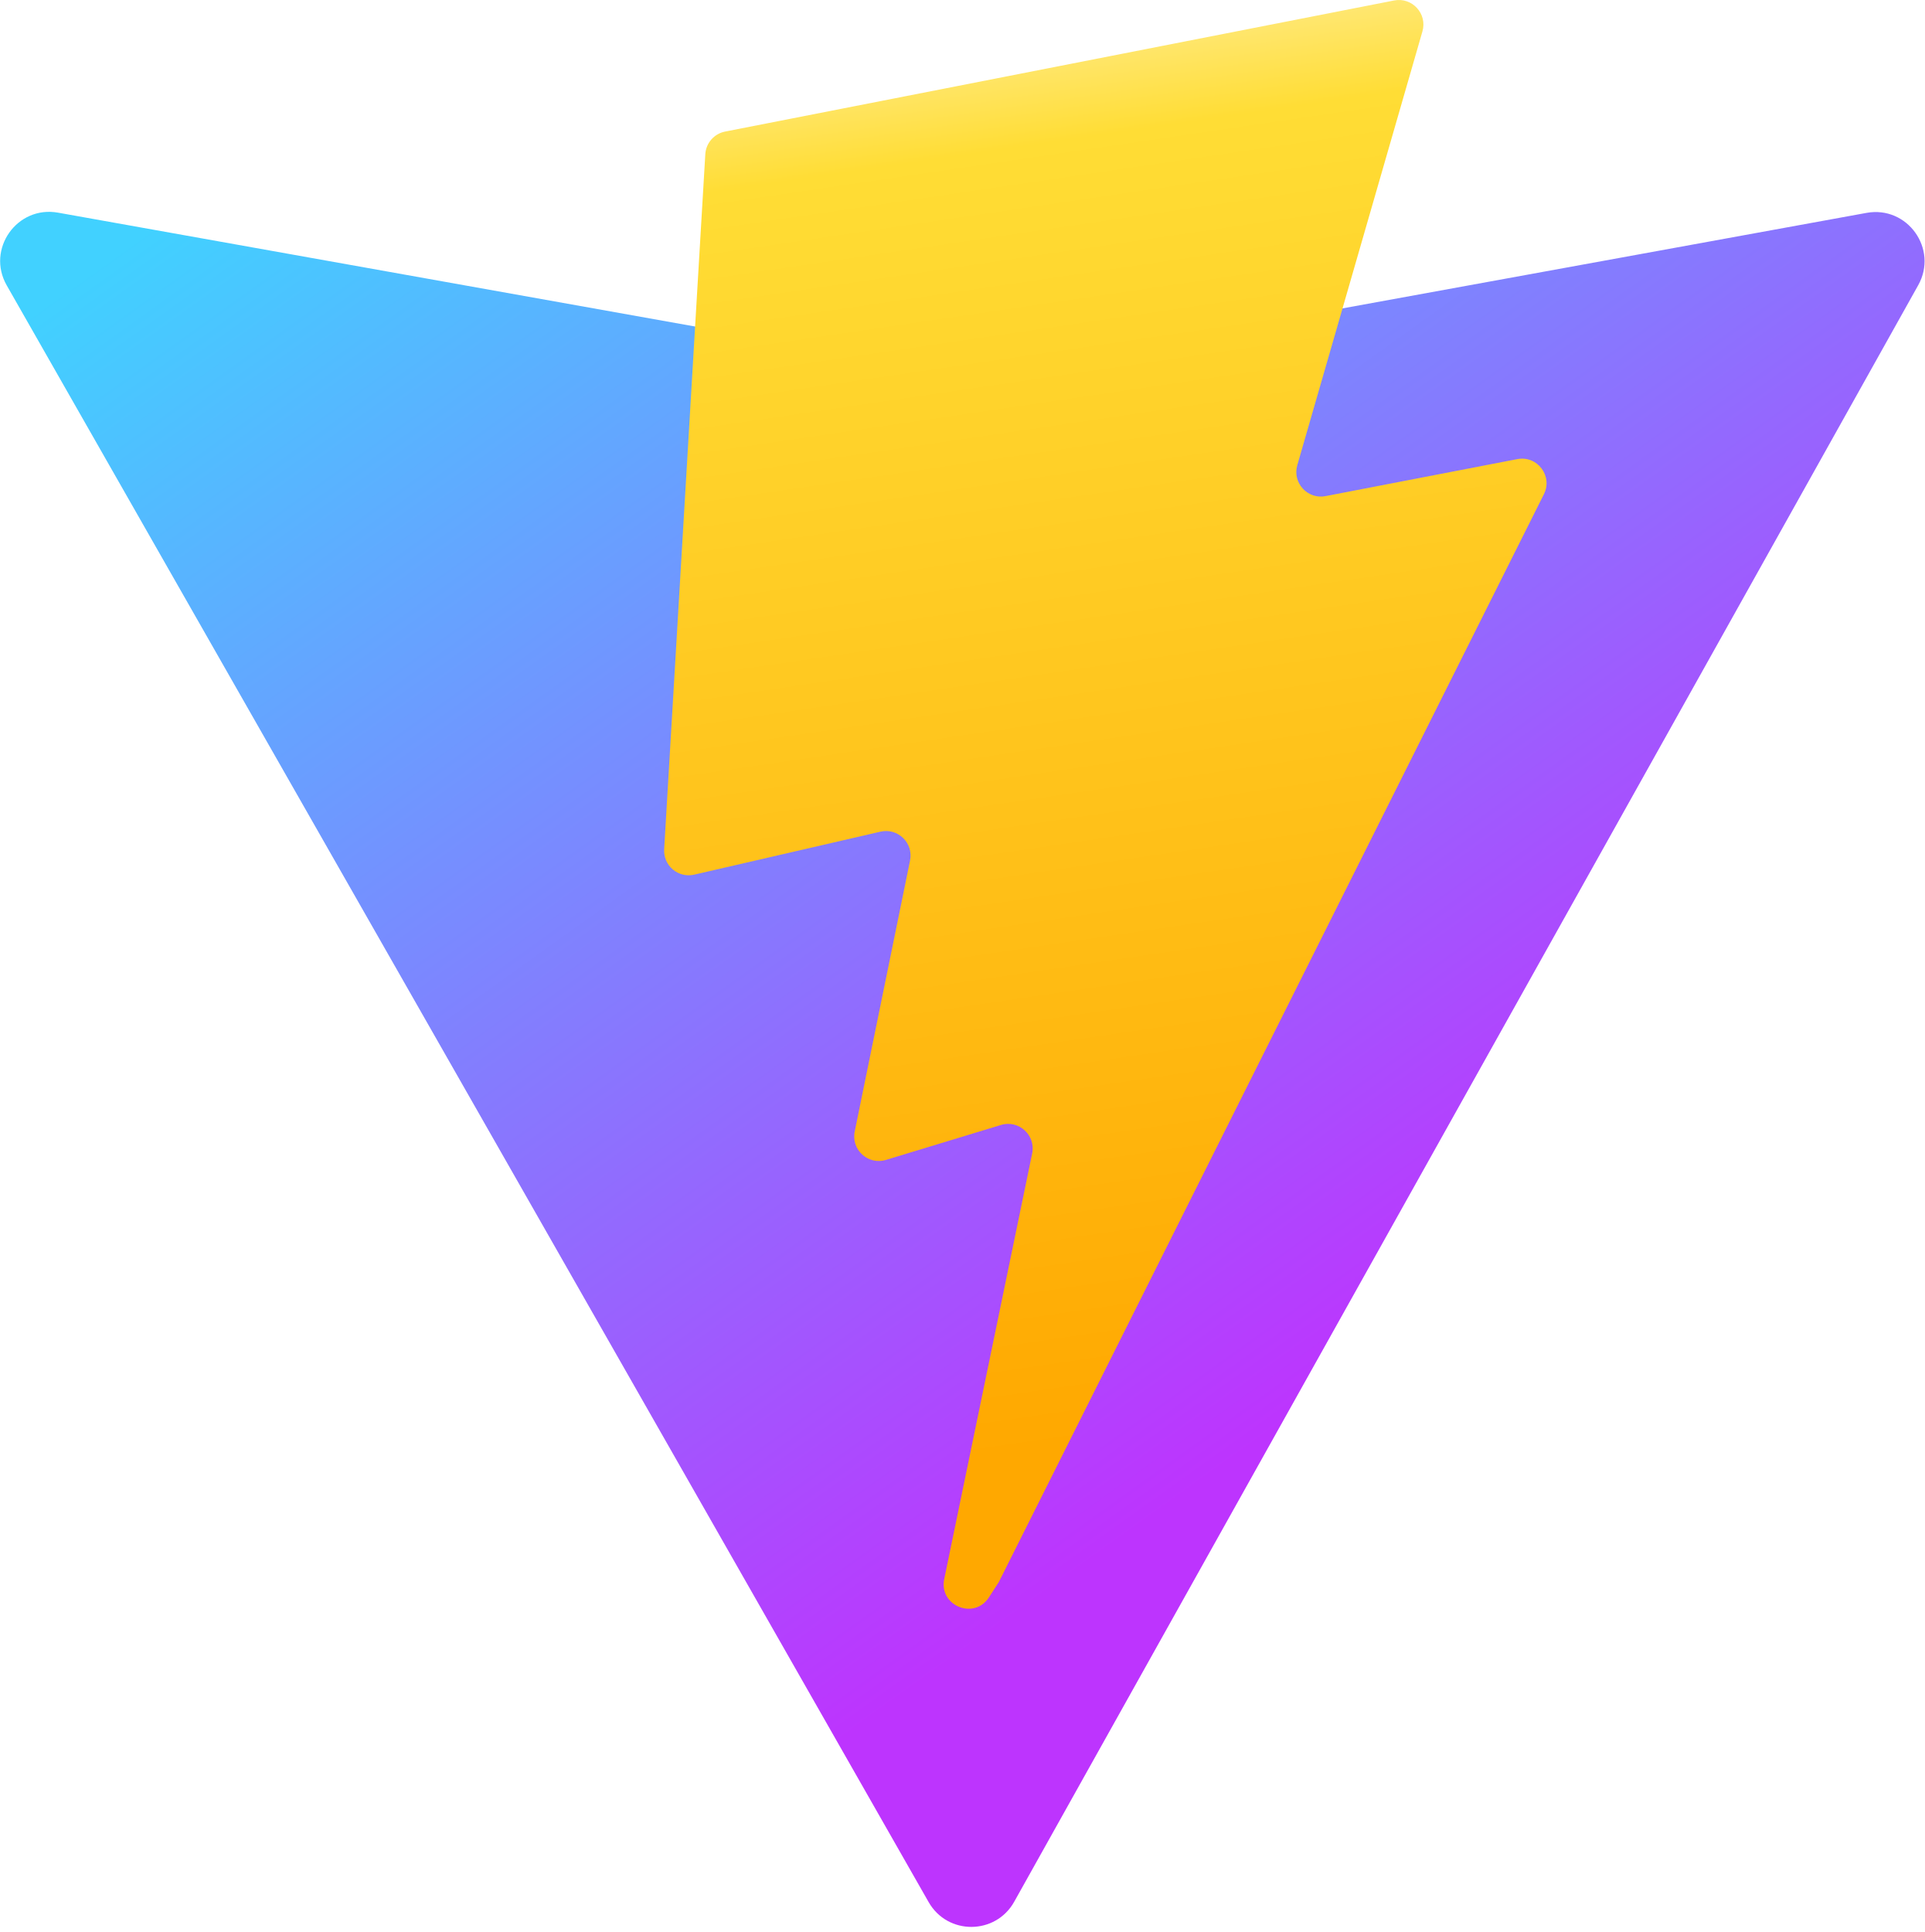
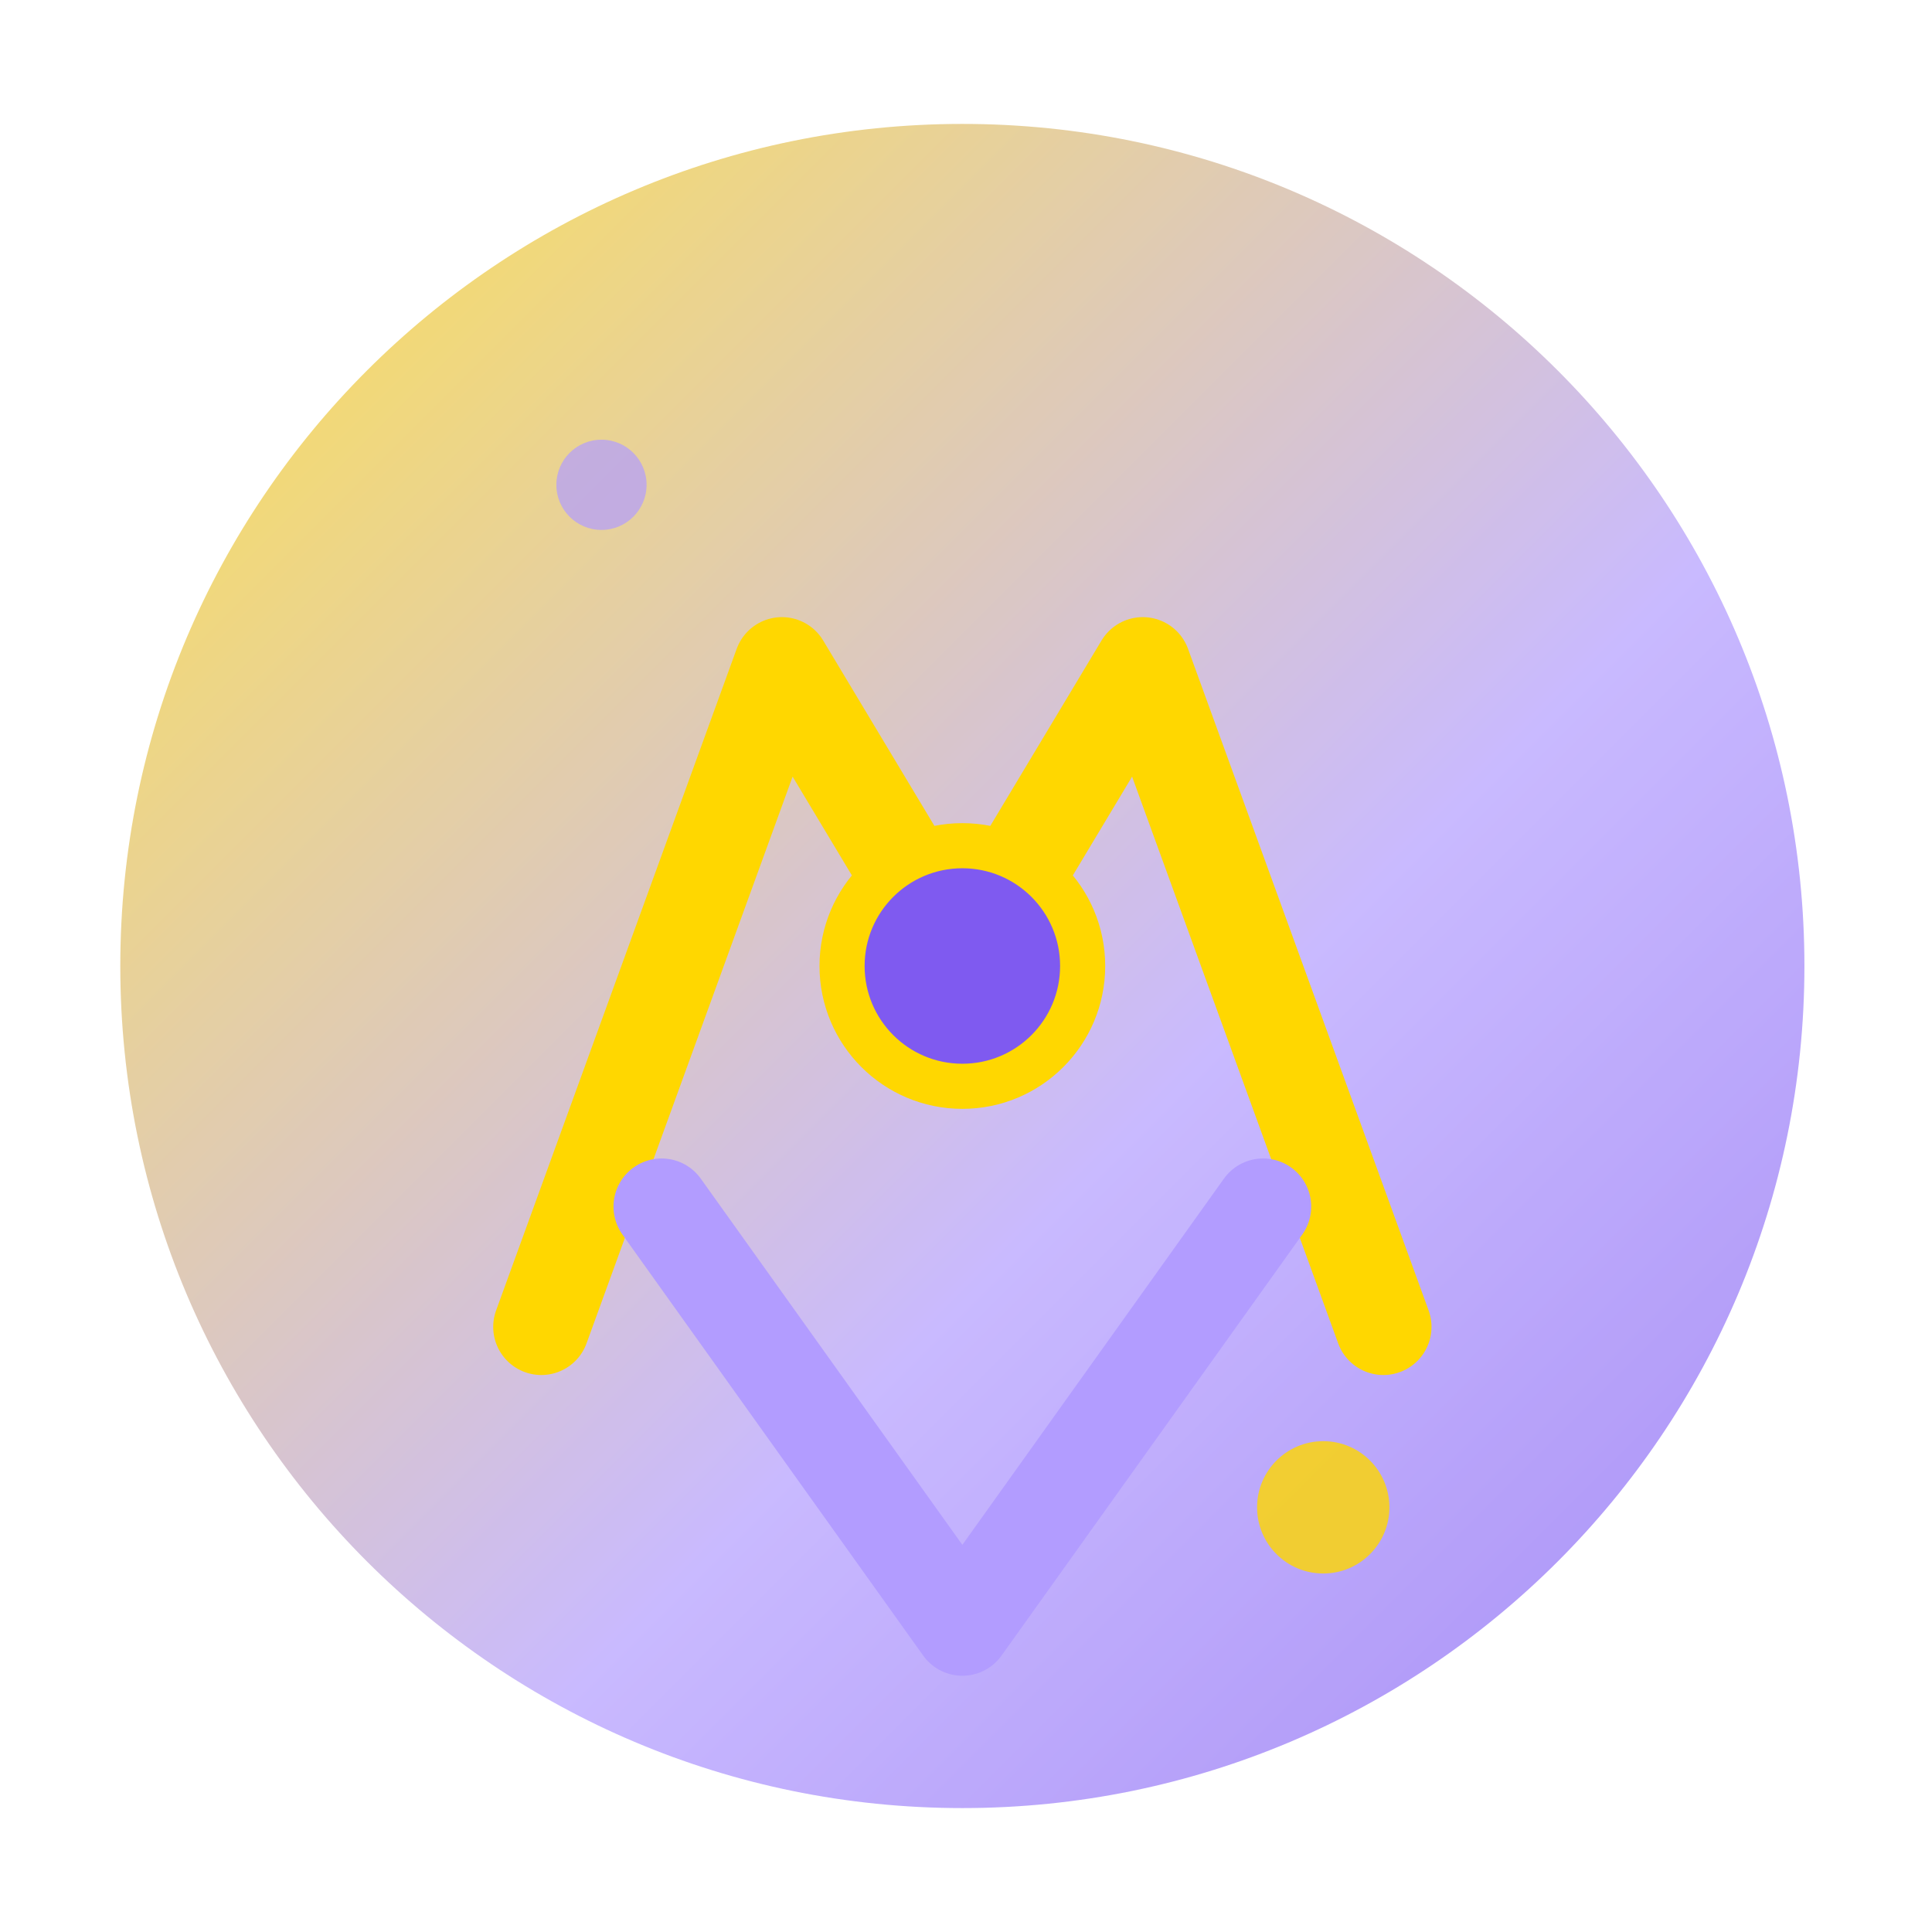
- <svg xmlns="http://www.w3.org/2000/svg" aria-hidden="true" role="img" class="iconify iconify--logos" width="31.88" height="32" preserveAspectRatio="xMidYMid meet" viewBox="0 0 256 257">
+ <svg xmlns="http://www.w3.org/2000/svg" width="31.88" height="32" viewBox="0 0 64 64" preserveAspectRatio="xMidYMid meet">
  <defs>
-     <linearGradient id="IconifyId1813088fe1fbc01fb466" x1="-.828%" x2="57.636%" y1="7.652%" y2="78.411%">
-       <stop offset="0%" stop-color="#41D1FF" />
-       <stop offset="100%" stop-color="#BD34FE" />
-     </linearGradient>
-     <linearGradient id="IconifyId1813088fe1fbc01fb467" x1="43.376%" x2="50.316%" y1="2.242%" y2="89.03%">
-       <stop offset="0%" stop-color="#FFEA83" />
-       <stop offset="8.333%" stop-color="#FFDD35" />
-       <stop offset="100%" stop-color="#FFA800" />
+     <linearGradient id="mv1" x1="0" y1="0" x2="1" y2="1">
+       <stop offset="0%" stop-color="#FFD700" />
+       <stop offset="60%" stop-color="#b29cff" />
+       <stop offset="100%" stop-color="#7f5af0" />
    </linearGradient>
  </defs>
-   <path fill="url(#IconifyId1813088fe1fbc01fb466)" d="M255.153 37.938L134.897 252.976c-2.483 4.44-8.862 4.466-11.382.048L.875 37.958c-2.746-4.814 1.371-10.646 6.827-9.67l120.385 21.517a6.537 6.537 0 0 0 2.322-.004l117.867-21.483c5.438-.991 9.574 4.796 6.877 9.62Z" />
-   <path fill="url(#IconifyId1813088fe1fbc01fb467)" d="M185.432.063L96.44 17.501a3.268 3.268 0 0 0-2.634 3.014l-5.474 92.456a3.268 3.268 0 0 0 3.997 3.378l24.777-5.718c2.318-.535 4.413 1.507 3.936 3.838l-7.361 36.047c-.495 2.426 1.782 4.5 4.151 3.78l15.304-4.649c2.372-.72 4.652 1.36 4.15 3.788l-11.698 56.621c-.732 3.542 3.979 5.473 5.943 2.437l1.313-2.028l72.516-144.72c1.215-2.423-.88-5.186-3.54-4.672l-25.505 4.922c-2.396.462-4.435-1.77-3.759-4.114l16.646-57.705c.677-2.35-1.37-4.583-3.769-4.113Z" />
+   <circle cx="32" cy="32" r="28" fill="url(#mv1)" opacity="0.70" />
+   <polyline points="18,44 26,22 32,32 38,22 46,44" fill="none" stroke="#FFD700" stroke-width="3.2" stroke-linecap="round" stroke-linejoin="round" />
+   <polyline points="22,40 32,54 42,40" fill="none" stroke="#b29cff" stroke-width="3.2" stroke-linecap="round" stroke-linejoin="round" />
+   <circle cx="32" cy="32" r="4" fill="#7f5af0" stroke="#FFD700" stroke-width="1.5" />
+   <circle cx="44" cy="50" r="2.2" fill="#FFD700" opacity="0.8" />
+   <circle cx="20" cy="16" r="1.5" fill="#b29cff" opacity="0.7" />
</svg>
